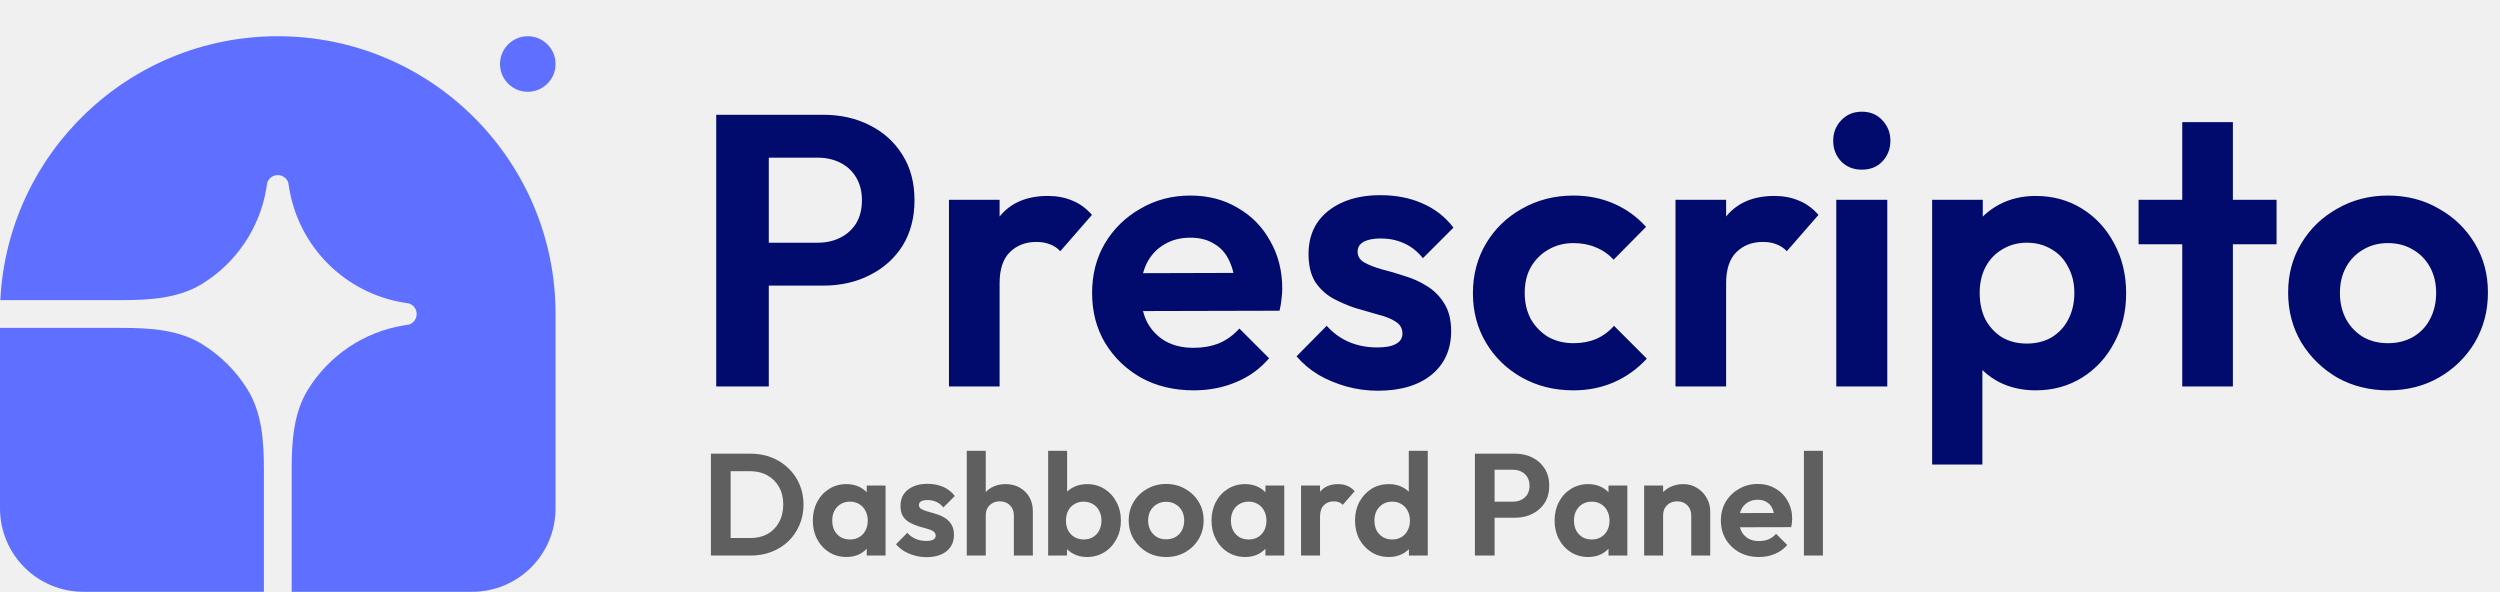
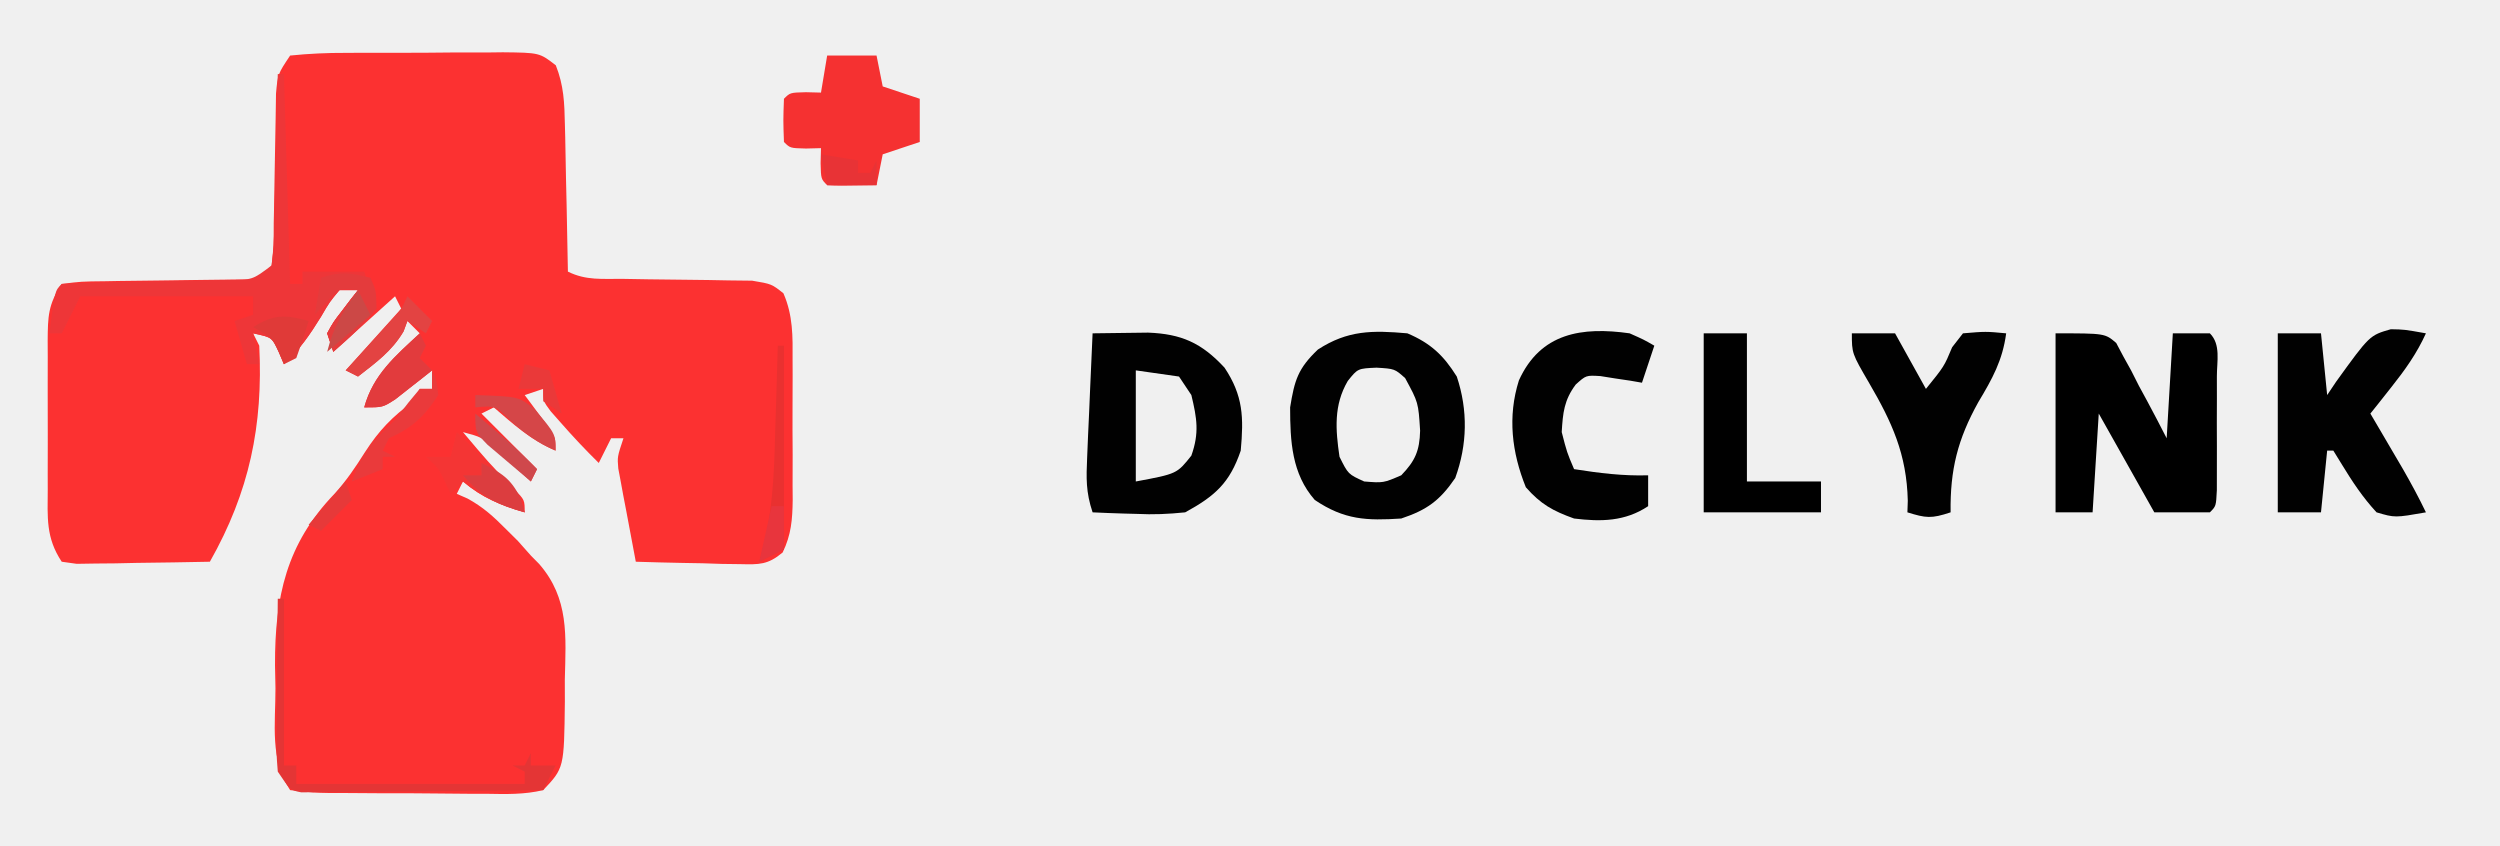
- <svg xmlns="http://www.w3.org/2000/svg" width="207" height="49" viewBox="0 0 207 49" fill="none">
-   <path d="M23 3C35.703 3 46 13.297 46 26V42.1C46 43.93 45.273 45.685 43.979 46.979C42.685 48.273 40.93 49 39.1 49H24.15V38.91C24.15 36.608 24.29 34.222 25.497 32.263C26.362 30.859 27.518 29.657 28.888 28.738C30.258 27.82 31.81 27.208 33.437 26.942L33.878 26.87C34.059 26.808 34.217 26.691 34.328 26.535C34.44 26.379 34.5 26.192 34.5 26C34.5 25.808 34.44 25.621 34.328 25.465C34.217 25.309 34.059 25.192 33.878 25.129L33.437 25.058C31.059 24.67 28.863 23.544 27.159 21.84C25.456 20.137 24.33 17.941 23.942 15.563L23.87 15.122C23.808 14.941 23.691 14.783 23.535 14.671C23.379 14.56 23.192 14.5 23 14.5C22.808 14.5 22.621 14.56 22.465 14.671C22.309 14.783 22.191 14.941 22.129 15.122L22.058 15.563C21.792 17.19 21.18 18.741 20.261 20.111C19.343 21.481 18.141 22.638 16.737 23.502C14.777 24.71 12.392 24.85 10.09 24.85H0.027C0.629 12.682 10.683 3 23 3Z" fill="#5F6FFF" />
-   <path d="M0 27.15H10.09C12.392 27.15 14.777 27.29 16.737 28.498C18.269 29.442 19.558 30.731 20.502 32.263C21.71 34.222 21.85 36.608 21.85 38.91V49H6.9C5.07 49 3.315 48.273 2.021 46.979C0.727 45.685 0 43.93 0 42.1L0 27.15ZM46 5.3C46 5.91 45.758 6.495 45.326 6.926C44.895 7.358 44.31 7.6 43.7 7.6C43.09 7.6 42.505 7.358 42.074 6.926C41.642 6.495 41.4 5.91 41.4 5.3C41.4 4.69 41.642 4.105 42.074 3.674C42.505 3.242 43.09 3 43.7 3C44.31 3 44.895 3.242 45.326 3.674C45.758 4.105 46 4.69 46 5.3Z" fill="#5F6FFF" />
-   <path d="M62.504 23.648V20.096H67.72C68.403 20.096 69.021 19.957 69.576 19.68C70.131 19.403 70.568 19.008 70.888 18.496C71.208 17.963 71.368 17.323 71.368 16.576C71.368 15.851 71.208 15.221 70.888 14.688C70.568 14.155 70.131 13.749 69.576 13.472C69.021 13.195 68.403 13.056 67.72 13.056H62.504V9.504H68.168C69.597 9.504 70.877 9.792 72.008 10.368C73.16 10.944 74.067 11.765 74.728 12.832C75.389 13.877 75.72 15.125 75.72 16.576C75.72 18.027 75.389 19.285 74.728 20.352C74.067 21.397 73.16 22.208 72.008 22.784C70.877 23.36 69.597 23.648 68.168 23.648H62.504ZM59.304 32V9.504H63.656V32H59.304ZM78.575 32V16.544H82.767V32H78.575ZM82.767 23.456L81.135 22.368C81.327 20.469 81.881 18.976 82.799 17.888C83.716 16.779 85.039 16.224 86.767 16.224C87.513 16.224 88.185 16.352 88.783 16.608C89.38 16.843 89.924 17.237 90.415 17.792L87.791 20.8C87.556 20.544 87.268 20.352 86.927 20.224C86.607 20.096 86.233 20.032 85.807 20.032C84.911 20.032 84.175 20.32 83.599 20.896C83.044 21.451 82.767 22.304 82.767 23.456ZM98.842 32.32C97.22 32.32 95.78 31.979 94.522 31.296C93.263 30.592 92.26 29.632 91.514 28.416C90.788 27.2 90.426 25.813 90.426 24.256C90.426 22.72 90.778 21.355 91.482 20.16C92.207 18.944 93.188 17.984 94.426 17.28C95.663 16.555 97.039 16.192 98.554 16.192C100.047 16.192 101.359 16.533 102.49 17.216C103.642 17.877 104.538 18.795 105.178 19.968C105.839 21.12 106.17 22.432 106.17 23.904C106.17 24.181 106.148 24.469 106.106 24.768C106.084 25.045 106.031 25.365 105.946 25.728L92.954 25.76V22.624L103.994 22.592L102.298 23.904C102.255 22.987 102.084 22.219 101.786 21.6C101.508 20.981 101.092 20.512 100.538 20.192C100.004 19.851 99.343 19.68 98.554 19.68C97.722 19.68 96.996 19.872 96.378 20.256C95.759 20.619 95.279 21.141 94.938 21.824C94.618 22.485 94.458 23.275 94.458 24.192C94.458 25.131 94.628 25.952 94.97 26.656C95.332 27.339 95.844 27.872 96.506 28.256C97.167 28.619 97.935 28.8 98.81 28.8C99.599 28.8 100.314 28.672 100.954 28.416C101.594 28.139 102.148 27.733 102.618 27.2L105.082 29.664C104.335 30.539 103.418 31.2 102.33 31.648C101.263 32.096 100.1 32.32 98.842 32.32ZM114.074 32.352C113.2 32.352 112.336 32.235 111.482 32C110.65 31.765 109.882 31.445 109.178 31.04C108.474 30.613 107.866 30.101 107.354 29.504L109.85 26.976C110.384 27.573 111.002 28.021 111.706 28.32C112.41 28.619 113.189 28.768 114.042 28.768C114.725 28.768 115.237 28.672 115.578 28.48C115.941 28.288 116.122 28 116.122 27.616C116.122 27.189 115.93 26.859 115.546 26.624C115.184 26.389 114.704 26.197 114.106 26.048C113.509 25.877 112.88 25.696 112.218 25.504C111.578 25.291 110.96 25.024 110.362 24.704C109.765 24.363 109.274 23.904 108.89 23.328C108.528 22.731 108.346 21.963 108.346 21.024C108.346 20.043 108.581 19.189 109.05 18.464C109.541 17.739 110.234 17.173 111.13 16.768C112.026 16.363 113.082 16.16 114.298 16.16C115.578 16.16 116.73 16.384 117.754 16.832C118.8 17.28 119.664 17.952 120.346 18.848L117.818 21.376C117.349 20.8 116.816 20.384 116.218 20.128C115.642 19.872 115.013 19.744 114.33 19.744C113.712 19.744 113.232 19.84 112.89 20.032C112.57 20.224 112.41 20.491 112.41 20.832C112.41 21.216 112.592 21.515 112.954 21.728C113.338 21.941 113.829 22.133 114.426 22.304C115.024 22.453 115.642 22.635 116.282 22.848C116.944 23.04 117.562 23.317 118.138 23.68C118.736 24.043 119.216 24.523 119.578 25.12C119.962 25.717 120.154 26.485 120.154 27.424C120.154 28.939 119.61 30.144 118.522 31.04C117.434 31.915 115.952 32.352 114.074 32.352ZM130.277 32.32C128.698 32.32 127.28 31.968 126.021 31.264C124.762 30.56 123.77 29.6 123.045 28.384C122.32 27.168 121.957 25.803 121.957 24.288C121.957 22.752 122.32 21.376 123.045 20.16C123.77 18.944 124.762 17.984 126.021 17.28C127.301 16.555 128.72 16.192 130.277 16.192C131.493 16.192 132.613 16.416 133.637 16.864C134.661 17.312 135.546 17.952 136.293 18.784L133.605 21.504C133.2 21.056 132.709 20.715 132.133 20.48C131.578 20.245 130.96 20.128 130.277 20.128C129.509 20.128 128.816 20.309 128.197 20.672C127.6 21.013 127.12 21.493 126.757 22.112C126.416 22.709 126.245 23.424 126.245 24.256C126.245 25.067 126.416 25.792 126.757 26.432C127.12 27.051 127.6 27.541 128.197 27.904C128.816 28.245 129.509 28.416 130.277 28.416C130.981 28.416 131.61 28.299 132.165 28.064C132.741 27.808 133.232 27.445 133.637 26.976L136.357 29.696C135.568 30.549 134.661 31.2 133.637 31.648C132.613 32.096 131.493 32.32 130.277 32.32ZM138.731 32V16.544H142.923V32H138.731ZM142.923 23.456L141.291 22.368C141.483 20.469 142.038 18.976 142.955 17.888C143.872 16.779 145.195 16.224 146.923 16.224C147.67 16.224 148.342 16.352 148.939 16.608C149.536 16.843 150.08 17.237 150.571 17.792L147.947 20.8C147.712 20.544 147.424 20.352 147.083 20.224C146.763 20.096 146.39 20.032 145.963 20.032C145.067 20.032 144.331 20.32 143.755 20.896C143.2 21.451 142.923 22.304 142.923 23.456ZM152.044 32V16.544H156.268V32H152.044ZM154.156 14.048C153.473 14.048 152.908 13.824 152.46 13.376C152.012 12.907 151.788 12.331 151.788 11.648C151.788 10.987 152.012 10.421 152.46 9.952C152.908 9.483 153.473 9.248 154.156 9.248C154.86 9.248 155.425 9.483 155.852 9.952C156.3 10.421 156.524 10.987 156.524 11.648C156.524 12.331 156.3 12.907 155.852 13.376C155.425 13.824 154.86 14.048 154.156 14.048ZM168.557 32.32C167.448 32.32 166.445 32.096 165.549 31.648C164.653 31.179 163.938 30.549 163.405 29.76C162.872 28.971 162.584 28.064 162.541 27.04V21.568C162.584 20.544 162.872 19.637 163.405 18.848C163.96 18.037 164.674 17.397 165.549 16.928C166.445 16.459 167.448 16.224 168.557 16.224C169.986 16.224 171.266 16.576 172.397 17.28C173.528 17.984 174.413 18.944 175.053 20.16C175.714 21.376 176.045 22.752 176.045 24.288C176.045 25.803 175.714 27.168 175.053 28.384C174.413 29.6 173.528 30.56 172.397 31.264C171.266 31.968 169.986 32.32 168.557 32.32ZM167.821 28.448C168.589 28.448 169.272 28.277 169.869 27.936C170.466 27.573 170.925 27.083 171.245 26.464C171.586 25.824 171.757 25.088 171.757 24.256C171.757 23.445 171.586 22.731 171.245 22.112C170.925 21.472 170.466 20.981 169.869 20.64C169.272 20.277 168.589 20.096 167.821 20.096C167.074 20.096 166.402 20.277 165.805 20.64C165.208 20.981 164.738 21.472 164.397 22.112C164.077 22.731 163.917 23.445 163.917 24.256C163.917 25.088 164.077 25.824 164.397 26.464C164.738 27.083 165.197 27.573 165.773 27.936C166.37 28.277 167.053 28.448 167.821 28.448ZM159.981 38.464V16.544H164.173V20.608L163.469 24.352L164.141 28.096V38.464H159.981ZM180.691 32V10.112H184.883V32H180.691ZM177.075 20.224V16.544H188.499V20.224H177.075ZM197.745 32.32C196.188 32.32 194.78 31.968 193.521 31.264C192.284 30.539 191.292 29.568 190.545 28.352C189.82 27.115 189.457 25.739 189.457 24.224C189.457 22.709 189.82 21.355 190.545 20.16C191.27 18.944 192.262 17.984 193.521 17.28C194.78 16.555 196.177 16.192 197.713 16.192C199.292 16.192 200.7 16.555 201.937 17.28C203.196 17.984 204.188 18.944 204.913 20.16C205.638 21.355 206.001 22.709 206.001 24.224C206.001 25.739 205.638 27.115 204.913 28.352C204.188 29.568 203.196 30.539 201.937 31.264C200.7 31.968 199.302 32.32 197.745 32.32ZM197.713 28.416C198.502 28.416 199.196 28.245 199.793 27.904C200.412 27.541 200.881 27.051 201.201 26.432C201.542 25.792 201.713 25.067 201.713 24.256C201.713 23.445 201.542 22.731 201.201 22.112C200.86 21.493 200.39 21.013 199.793 20.672C199.196 20.309 198.502 20.128 197.713 20.128C196.945 20.128 196.262 20.309 195.665 20.672C195.068 21.013 194.598 21.493 194.257 22.112C193.916 22.731 193.745 23.445 193.745 24.256C193.745 25.067 193.916 25.792 194.257 26.432C194.598 27.051 195.068 27.541 195.665 27.904C196.262 28.245 196.945 28.416 197.713 28.416Z" fill="#000B6D" />
-   <path d="M59.98 46V44.548H62.128C62.672 44.548 63.148 44.436 63.556 44.212C63.964 43.98 64.28 43.656 64.504 43.24C64.736 42.824 64.852 42.332 64.852 41.764C64.852 41.212 64.736 40.732 64.504 40.324C64.272 39.908 63.952 39.588 63.544 39.364C63.136 39.132 62.664 39.016 62.128 39.016H59.944V37.564H62.152C62.776 37.564 63.352 37.668 63.88 37.876C64.416 38.084 64.88 38.38 65.272 38.764C65.672 39.14 65.98 39.584 66.196 40.096C66.42 40.608 66.532 41.168 66.532 41.776C66.532 42.384 66.42 42.948 66.196 43.468C65.98 43.98 65.676 44.428 65.284 44.812C64.892 45.188 64.428 45.48 63.892 45.688C63.364 45.896 62.792 46 62.176 46H59.98ZM58.864 46V37.564H60.496V46H58.864ZM70.085 46.12C69.557 46.12 69.081 45.988 68.657 45.724C68.233 45.46 67.901 45.1 67.661 44.644C67.421 44.188 67.301 43.676 67.301 43.108C67.301 42.532 67.421 42.016 67.661 41.56C67.901 41.104 68.233 40.744 68.657 40.48C69.081 40.216 69.557 40.084 70.085 40.084C70.501 40.084 70.873 40.168 71.201 40.336C71.529 40.504 71.789 40.74 71.981 41.044C72.181 41.34 72.289 41.676 72.305 42.052V44.14C72.289 44.524 72.181 44.864 71.981 45.16C71.789 45.456 71.529 45.692 71.201 45.868C70.873 46.036 70.501 46.12 70.085 46.12ZM70.373 44.668C70.813 44.668 71.169 44.524 71.441 44.236C71.713 43.94 71.849 43.56 71.849 43.096C71.849 42.792 71.785 42.524 71.657 42.292C71.537 42.052 71.365 41.868 71.141 41.74C70.925 41.604 70.669 41.536 70.373 41.536C70.085 41.536 69.829 41.604 69.605 41.74C69.389 41.868 69.217 42.052 69.089 42.292C68.969 42.524 68.909 42.792 68.909 43.096C68.909 43.408 68.969 43.684 69.089 43.924C69.217 44.156 69.389 44.34 69.605 44.476C69.829 44.604 70.085 44.668 70.373 44.668ZM71.765 46V44.44L72.017 43.024L71.765 41.632V40.204H73.325V46H71.765ZM76.707 46.132C76.379 46.132 76.055 46.088 75.736 46C75.424 45.912 75.135 45.792 74.871 45.64C74.608 45.48 74.379 45.288 74.188 45.064L75.124 44.116C75.323 44.34 75.555 44.508 75.82 44.62C76.084 44.732 76.376 44.788 76.695 44.788C76.951 44.788 77.144 44.752 77.272 44.68C77.407 44.608 77.475 44.5 77.475 44.356C77.475 44.196 77.403 44.072 77.26 43.984C77.124 43.896 76.944 43.824 76.719 43.768C76.496 43.704 76.26 43.636 76.011 43.564C75.772 43.484 75.54 43.384 75.316 43.264C75.091 43.136 74.907 42.964 74.763 42.748C74.627 42.524 74.559 42.236 74.559 41.884C74.559 41.516 74.647 41.196 74.823 40.924C75.007 40.652 75.267 40.44 75.603 40.288C75.939 40.136 76.335 40.06 76.791 40.06C77.272 40.06 77.704 40.144 78.088 40.312C78.48 40.48 78.803 40.732 79.059 41.068L78.112 42.016C77.936 41.8 77.736 41.644 77.511 41.548C77.296 41.452 77.059 41.404 76.803 41.404C76.572 41.404 76.391 41.44 76.263 41.512C76.144 41.584 76.084 41.684 76.084 41.812C76.084 41.956 76.151 42.068 76.287 42.148C76.431 42.228 76.615 42.3 76.84 42.364C77.064 42.42 77.296 42.488 77.535 42.568C77.784 42.64 78.016 42.744 78.231 42.88C78.456 43.016 78.635 43.196 78.772 43.42C78.915 43.644 78.987 43.932 78.987 44.284C78.987 44.852 78.784 45.304 78.376 45.64C77.968 45.968 77.412 46.132 76.707 46.132ZM83.948 46V42.676C83.948 42.332 83.84 42.052 83.624 41.836C83.408 41.62 83.128 41.512 82.784 41.512C82.56 41.512 82.36 41.56 82.184 41.656C82.008 41.752 81.868 41.888 81.764 42.064C81.668 42.24 81.62 42.444 81.62 42.676L81.008 42.364C81.008 41.908 81.104 41.512 81.296 41.176C81.488 40.832 81.752 40.564 82.088 40.372C82.432 40.18 82.824 40.084 83.264 40.084C83.704 40.084 84.092 40.18 84.428 40.372C84.772 40.564 85.04 40.828 85.232 41.164C85.424 41.5 85.52 41.888 85.52 42.328V46H83.948ZM80.048 46V37.324H81.62V46H80.048ZM90.002 46.12C89.586 46.12 89.21 46.032 88.874 45.856C88.538 45.68 88.27 45.44 88.07 45.136C87.87 44.832 87.762 44.492 87.746 44.116V42.052C87.762 41.676 87.87 41.34 88.07 41.044C88.278 40.74 88.55 40.504 88.886 40.336C89.222 40.168 89.594 40.084 90.002 40.084C90.538 40.084 91.018 40.216 91.442 40.48C91.866 40.744 92.198 41.104 92.438 41.56C92.686 42.016 92.81 42.532 92.81 43.108C92.81 43.676 92.686 44.188 92.438 44.644C92.198 45.1 91.866 45.46 91.442 45.724C91.018 45.988 90.538 46.12 90.002 46.12ZM89.738 44.668C90.026 44.668 90.278 44.604 90.494 44.476C90.718 44.34 90.89 44.156 91.01 43.924C91.138 43.684 91.202 43.408 91.202 43.096C91.202 42.792 91.138 42.524 91.01 42.292C90.89 42.052 90.718 41.868 90.494 41.74C90.27 41.604 90.014 41.536 89.726 41.536C89.438 41.536 89.182 41.604 88.958 41.74C88.742 41.868 88.57 42.052 88.442 42.292C88.322 42.524 88.262 42.792 88.262 43.096C88.262 43.408 88.322 43.684 88.442 43.924C88.57 44.156 88.746 44.34 88.97 44.476C89.194 44.604 89.45 44.668 89.738 44.668ZM86.786 46V37.324H88.358V41.632L88.094 43.024L88.346 44.44V46H86.786ZM96.564 46.12C95.981 46.12 95.453 45.988 94.981 45.724C94.516 45.452 94.144 45.088 93.865 44.632C93.593 44.168 93.457 43.652 93.457 43.084C93.457 42.516 93.593 42.008 93.865 41.56C94.136 41.104 94.508 40.744 94.981 40.48C95.453 40.208 95.977 40.072 96.552 40.072C97.144 40.072 97.672 40.208 98.136 40.48C98.609 40.744 98.981 41.104 99.252 41.56C99.525 42.008 99.66 42.516 99.66 43.084C99.66 43.652 99.525 44.168 99.252 44.632C98.981 45.088 98.609 45.452 98.136 45.724C97.672 45.988 97.148 46.12 96.564 46.12ZM96.552 44.656C96.849 44.656 97.109 44.592 97.332 44.464C97.564 44.328 97.74 44.144 97.861 43.912C97.989 43.672 98.052 43.4 98.052 43.096C98.052 42.792 97.989 42.524 97.861 42.292C97.733 42.06 97.556 41.88 97.332 41.752C97.109 41.616 96.849 41.548 96.552 41.548C96.264 41.548 96.008 41.616 95.784 41.752C95.561 41.88 95.385 42.06 95.257 42.292C95.129 42.524 95.064 42.792 95.064 43.096C95.064 43.4 95.129 43.672 95.257 43.912C95.385 44.144 95.561 44.328 95.784 44.464C96.008 44.592 96.264 44.656 96.552 44.656ZM103.097 46.12C102.569 46.12 102.093 45.988 101.669 45.724C101.245 45.46 100.913 45.1 100.673 44.644C100.433 44.188 100.313 43.676 100.313 43.108C100.313 42.532 100.433 42.016 100.673 41.56C100.913 41.104 101.245 40.744 101.669 40.48C102.093 40.216 102.569 40.084 103.097 40.084C103.513 40.084 103.885 40.168 104.213 40.336C104.541 40.504 104.801 40.74 104.993 41.044C105.193 41.34 105.301 41.676 105.317 42.052V44.14C105.301 44.524 105.193 44.864 104.993 45.16C104.801 45.456 104.541 45.692 104.213 45.868C103.885 46.036 103.513 46.12 103.097 46.12ZM103.385 44.668C103.825 44.668 104.181 44.524 104.453 44.236C104.725 43.94 104.861 43.56 104.861 43.096C104.861 42.792 104.797 42.524 104.669 42.292C104.549 42.052 104.377 41.868 104.153 41.74C103.937 41.604 103.681 41.536 103.385 41.536C103.097 41.536 102.841 41.604 102.617 41.74C102.401 41.868 102.229 42.052 102.101 42.292C101.981 42.524 101.921 42.792 101.921 43.096C101.921 43.408 101.981 43.684 102.101 43.924C102.229 44.156 102.401 44.34 102.617 44.476C102.841 44.604 103.097 44.668 103.385 44.668ZM104.777 46V44.44L105.029 43.024L104.777 41.632V40.204H106.337V46H104.777ZM107.727 46V40.204H109.299V46H107.727ZM109.299 42.796L108.687 42.388C108.759 41.676 108.967 41.116 109.311 40.708C109.655 40.292 110.151 40.084 110.799 40.084C111.079 40.084 111.331 40.132 111.555 40.228C111.779 40.316 111.983 40.464 112.167 40.672L111.183 41.8C111.095 41.704 110.987 41.632 110.859 41.584C110.739 41.536 110.599 41.512 110.439 41.512C110.103 41.512 109.827 41.62 109.611 41.836C109.403 42.044 109.299 42.364 109.299 42.796ZM115.003 46.12C114.467 46.12 113.987 45.988 113.563 45.724C113.139 45.46 112.803 45.1 112.555 44.644C112.315 44.188 112.195 43.676 112.195 43.108C112.195 42.532 112.315 42.016 112.555 41.56C112.803 41.104 113.135 40.744 113.551 40.48C113.975 40.216 114.459 40.084 115.003 40.084C115.419 40.084 115.791 40.168 116.119 40.336C116.455 40.504 116.723 40.74 116.923 41.044C117.131 41.34 117.243 41.676 117.259 42.052V44.116C117.243 44.492 117.135 44.832 116.935 45.136C116.735 45.44 116.467 45.68 116.131 45.856C115.795 46.032 115.419 46.12 115.003 46.12ZM115.267 44.668C115.563 44.668 115.819 44.604 116.035 44.476C116.259 44.34 116.431 44.156 116.551 43.924C116.679 43.684 116.743 43.408 116.743 43.096C116.743 42.792 116.679 42.524 116.551 42.292C116.431 42.052 116.259 41.868 116.035 41.74C115.819 41.604 115.567 41.536 115.279 41.536C114.983 41.536 114.723 41.604 114.499 41.74C114.283 41.876 114.111 42.06 113.983 42.292C113.863 42.524 113.803 42.792 113.803 43.096C113.803 43.408 113.863 43.684 113.983 43.924C114.111 44.156 114.287 44.34 114.511 44.476C114.735 44.604 114.987 44.668 115.267 44.668ZM118.219 46H116.659V44.44L116.911 43.024L116.647 41.632V37.324H118.219V46ZM123.322 42.868V41.536H125.278C125.534 41.536 125.766 41.484 125.974 41.38C126.182 41.276 126.346 41.128 126.466 40.936C126.586 40.736 126.646 40.496 126.646 40.216C126.646 39.944 126.586 39.708 126.466 39.508C126.346 39.308 126.182 39.156 125.974 39.052C125.766 38.948 125.534 38.896 125.278 38.896H123.322V37.564H125.446C125.982 37.564 126.462 37.672 126.886 37.888C127.318 38.104 127.658 38.412 127.906 38.812C128.154 39.204 128.278 39.672 128.278 40.216C128.278 40.76 128.154 41.232 127.906 41.632C127.658 42.024 127.318 42.328 126.886 42.544C126.462 42.76 125.982 42.868 125.446 42.868H123.322ZM122.122 46V37.564H123.754V46H122.122ZM131.503 46.12C130.975 46.12 130.499 45.988 130.075 45.724C129.651 45.46 129.319 45.1 129.079 44.644C128.839 44.188 128.719 43.676 128.719 43.108C128.719 42.532 128.839 42.016 129.079 41.56C129.319 41.104 129.651 40.744 130.075 40.48C130.499 40.216 130.975 40.084 131.503 40.084C131.919 40.084 132.291 40.168 132.619 40.336C132.947 40.504 133.207 40.74 133.399 41.044C133.599 41.34 133.707 41.676 133.723 42.052V44.14C133.707 44.524 133.599 44.864 133.399 45.16C133.207 45.456 132.947 45.692 132.619 45.868C132.291 46.036 131.919 46.12 131.503 46.12ZM131.791 44.668C132.231 44.668 132.587 44.524 132.859 44.236C133.131 43.94 133.267 43.56 133.267 43.096C133.267 42.792 133.203 42.524 133.075 42.292C132.955 42.052 132.783 41.868 132.559 41.74C132.343 41.604 132.087 41.536 131.791 41.536C131.503 41.536 131.247 41.604 131.023 41.74C130.807 41.868 130.635 42.052 130.507 42.292C130.387 42.524 130.327 42.792 130.327 43.096C130.327 43.408 130.387 43.684 130.507 43.924C130.635 44.156 130.807 44.34 131.023 44.476C131.247 44.604 131.503 44.668 131.791 44.668ZM133.183 46V44.44L133.435 43.024L133.183 41.632V40.204H134.743V46H133.183ZM140.034 46V42.676C140.034 42.332 139.926 42.052 139.71 41.836C139.494 41.62 139.214 41.512 138.87 41.512C138.646 41.512 138.446 41.56 138.27 41.656C138.094 41.752 137.954 41.888 137.85 42.064C137.754 42.24 137.706 42.444 137.706 42.676L137.094 42.364C137.094 41.908 137.19 41.512 137.382 41.176C137.582 40.832 137.854 40.564 138.198 40.372C138.55 40.18 138.946 40.084 139.386 40.084C139.81 40.084 140.19 40.192 140.526 40.408C140.862 40.616 141.126 40.892 141.318 41.236C141.51 41.572 141.605 41.936 141.605 42.328V46H140.034ZM136.134 46V40.204H137.706V46H136.134ZM145.644 46.12C145.036 46.12 144.496 45.992 144.024 45.736C143.552 45.472 143.176 45.112 142.896 44.656C142.624 44.2 142.488 43.68 142.488 43.096C142.488 42.52 142.62 42.008 142.884 41.56C143.156 41.104 143.524 40.744 143.988 40.48C144.452 40.208 144.968 40.072 145.536 40.072C146.096 40.072 146.588 40.2 147.012 40.456C147.444 40.704 147.78 41.048 148.02 41.488C148.268 41.92 148.392 42.412 148.392 42.964C148.392 43.068 148.384 43.176 148.368 43.288C148.36 43.392 148.34 43.512 148.308 43.648L143.436 43.66V42.484L147.576 42.472L146.94 42.964C146.924 42.62 146.86 42.332 146.748 42.1C146.644 41.868 146.488 41.692 146.28 41.572C146.08 41.444 145.832 41.38 145.536 41.38C145.224 41.38 144.952 41.452 144.72 41.596C144.488 41.732 144.308 41.928 144.18 42.184C144.06 42.432 144 42.728 144 43.072C144 43.424 144.064 43.732 144.192 43.996C144.328 44.252 144.52 44.452 144.768 44.596C145.016 44.732 145.304 44.8 145.632 44.8C145.928 44.8 146.196 44.752 146.436 44.656C146.676 44.552 146.884 44.4 147.06 44.2L147.984 45.124C147.704 45.452 147.36 45.7 146.952 45.868C146.552 46.036 146.116 46.12 145.644 46.12ZM149.364 46V37.324H150.936V46H149.364Z" fill="#5F5F5F" />
+ <svg xmlns="http://www.w3.org/2000/svg" version="1.1" width="405" height="137">
+   <path d="M0 0 C3.087 -0.316 5.969 -0.444 9.059 -0.434 C10.409 -0.441 10.409 -0.441 11.786 -0.449 C13.692 -0.456 15.598 -0.455 17.503 -0.446 C20.423 -0.438 23.34 -0.466 26.26 -0.498 C28.109 -0.5 29.959 -0.499 31.809 -0.496 C33.121 -0.513 33.121 -0.513 34.46 -0.53 C40.404 -0.462 40.404 -0.462 43.042 1.583 C44.34 4.857 44.44 7.65 44.512 11.172 C44.53 11.854 44.548 12.537 44.566 13.24 C44.62 15.41 44.654 17.58 44.688 19.75 C44.721 21.225 44.755 22.701 44.791 24.176 C44.876 27.784 44.943 31.392 45 35 C47.939 36.469 50.594 36.147 53.871 36.176 C55.264 36.199 56.656 36.223 58.049 36.248 C60.246 36.283 62.442 36.313 64.639 36.326 C66.759 36.341 68.877 36.382 70.996 36.426 C72.902 36.448 72.902 36.448 74.845 36.47 C78 37 78 37 79.913 38.514 C81.476 42.088 81.428 45.513 81.398 49.344 C81.401 50.15 81.404 50.956 81.407 51.786 C81.409 53.488 81.404 55.189 81.391 56.89 C81.375 59.491 81.391 62.09 81.41 64.691 C81.408 66.346 81.404 68.001 81.398 69.656 C81.405 70.432 81.411 71.209 81.417 72.008 C81.376 75.173 81.18 77.627 79.794 80.497 C77.392 82.509 76.004 82.463 72.895 82.391 C71.42 82.371 71.42 82.371 69.916 82.352 C68.892 82.318 67.868 82.285 66.812 82.25 C65.777 82.232 64.741 82.214 63.674 82.195 C61.115 82.148 58.558 82.082 56 82 C55.47 79.231 54.951 76.46 54.438 73.688 C54.286 72.902 54.135 72.116 53.979 71.307 C53.84 70.549 53.701 69.792 53.559 69.012 C53.428 68.315 53.297 67.619 53.162 66.901 C53 65 53 65 54 62 C53.34 62 52.68 62 52 62 C51.34 63.32 50.68 64.64 50 66 C47.846 63.885 45.8 61.709 43.812 59.438 C43.283 58.838 42.753 58.239 42.207 57.621 C41 56 41 56 41 54 C39.515 54.495 39.515 54.495 38 55 C38.361 55.482 38.722 55.964 39.094 56.461 C39.558 57.093 40.022 57.724 40.5 58.375 C41.196 59.315 41.196 59.315 41.906 60.273 C43 62 43 62 43 64 C39.059 62.332 36.211 59.773 33 57 C32.01 57.495 32.01 57.495 31 58 C33.97 60.97 36.94 63.94 40 67 C39.67 67.66 39.34 68.32 39 69 C38.457 68.506 37.915 68.013 37.355 67.504 C36.64 66.863 35.925 66.223 35.188 65.562 C34.48 64.924 33.772 64.286 33.043 63.629 C31.001 61.809 31.001 61.809 28 61 C32.035 65.796 32.035 65.796 36.375 70.312 C38 72 38 72 38 74 C34.088 72.844 31.125 71.645 28 69 C27.67 69.66 27.34 70.32 27 71 C27.579 71.254 28.158 71.508 28.754 71.77 C31.251 73.137 32.934 74.668 34.938 76.688 C35.586 77.331 36.234 77.974 36.902 78.637 C37.595 79.417 38.287 80.196 39 81 C39.446 81.452 39.891 81.904 40.35 82.369 C45.22 87.975 44.674 94.013 44.5 101.125 C44.504 102.875 44.504 102.875 44.508 104.66 C44.385 115.415 44.385 115.415 41 119 C37.94 119.737 34.942 119.652 31.809 119.594 C30.908 119.594 30.006 119.594 29.078 119.594 C27.174 119.589 25.27 119.571 23.366 119.542 C20.445 119.5 17.525 119.501 14.604 119.508 C12.755 119.497 10.907 119.484 9.059 119.469 C8.182 119.469 7.304 119.468 6.401 119.468 C3.943 119.42 3.943 119.42 0 119 C-3.317 114.025 -2.369 108.346 -2.375 102.5 C-2.399 101.27 -2.424 100.04 -2.449 98.773 C-2.485 87.674 -0.607 79.087 7.203 70.977 C9.128 68.859 10.598 66.667 12.125 64.25 C14.361 60.768 16.602 58.427 20 56 C20.495 55.01 20.495 55.01 21 54 C21.66 54 22.32 54 23 54 C23 53.01 23 52.02 23 51 C22.457 51.433 21.915 51.866 21.355 52.312 C20.64 52.869 19.925 53.426 19.188 54 C18.48 54.557 17.772 55.114 17.043 55.688 C15 57 15 57 12 57 C13.453 51.673 17.081 48.636 21 45 C20.34 44.34 19.68 43.68 19 43 C18.794 43.557 18.587 44.114 18.375 44.688 C16.45 47.925 13.961 49.682 11 52 C10.01 51.505 10.01 51.505 9 51 C13.455 46.05 13.455 46.05 18 41 C17.67 40.34 17.34 39.68 17 39 C13.7 41.97 10.4 44.94 7 48 C6.67 47.01 6.34 46.02 6 45 C6.996 43.176 6.996 43.176 8.438 41.312 C8.911 40.69 9.384 40.067 9.871 39.426 C10.244 38.955 10.616 38.485 11 38 C10.01 38 9.02 38 8 38 C6.408 39.896 6.408 39.896 5 42.312 C3.206 45.214 1.517 47.685 -1 50 C-1.268 49.361 -1.536 48.721 -1.812 48.062 C-2.887 45.669 -2.887 45.669 -6 45 C-5.67 45.66 -5.34 46.32 -5 47 C-4.353 59.948 -6.609 70.715 -13 82 C-16.958 82.087 -20.916 82.14 -24.875 82.188 C-26.003 82.213 -27.131 82.238 -28.293 82.264 C-29.369 82.273 -30.446 82.283 -31.555 82.293 C-32.55 82.309 -33.545 82.324 -34.57 82.341 C-35.372 82.228 -36.174 82.116 -37 82 C-39.601 78.099 -39.288 74.805 -39.266 70.281 C-39.268 69.427 -39.269 68.573 -39.271 67.693 C-39.273 65.887 -39.269 64.081 -39.261 62.276 C-39.25 59.511 -39.261 56.746 -39.273 53.98 C-39.272 52.227 -39.27 50.473 -39.266 48.719 C-39.27 47.891 -39.274 47.062 -39.278 46.209 C-39.246 42.296 -39.219 40.329 -37 37 C-33.867 36.599 -33.867 36.599 -29.875 36.559 C-29.172 36.545 -28.47 36.532 -27.746 36.519 C-25.497 36.478 -23.249 36.456 -21 36.438 C-18.751 36.414 -16.503 36.386 -14.254 36.346 C-12.214 36.31 -10.173 36.29 -8.133 36.271 C-4.901 36.33 -4.901 36.33 -3 34 C-2.66 30.843 -2.66 30.843 -2.656 27.129 C-2.642 26.451 -2.627 25.773 -2.612 25.074 C-2.565 22.904 -2.531 20.733 -2.5 18.562 C-2.459 15.709 -2.405 12.857 -2.344 10.004 C-2.325 8.734 -2.306 7.463 -2.287 6.155 C-2 3 -2 3 0 0 Z " fill="#FC3131" transform="translate(47,9)" />
+   <path d="M0 0 C8 0 8 0 9.826 1.561 C10.203 2.273 10.58 2.985 10.969 3.719 C11.394 4.486 11.82 5.253 12.258 6.043 C12.668 6.854 13.078 7.665 13.5 8.5 C13.941 9.311 14.382 10.122 14.836 10.957 C15.918 12.957 16.963 14.977 18 17 C18.33 11.39 18.66 5.78 19 0 C20.98 0 22.96 0 25 0 C26.803 1.803 26.13 4.54 26.133 6.969 C26.135 8.784 26.135 8.784 26.137 10.637 C26.133 11.912 26.129 13.186 26.125 14.5 C26.131 16.412 26.131 16.412 26.137 18.363 C26.135 19.574 26.134 20.784 26.133 22.031 C26.132 23.151 26.131 24.27 26.129 25.424 C26 28 26 28 25 29 C22.03 29 19.06 29 16 29 C13.03 23.72 10.06 18.44 7 13 C6.67 18.28 6.34 23.56 6 29 C4.02 29 2.04 29 0 29 C0 19.43 0 9.86 0 0 Z " fill="#000000" transform="translate(333,54)" />
+   <path d="M0 0 C3.763 1.601 5.841 3.546 8 7 C9.825 12.475 9.717 18.028 7.75 23.438 C5.257 27.087 3.17 28.61 -1 30 C-6.586 30.366 -10.207 30.232 -15 27 C-18.747 22.736 -18.991 17.477 -19 12 C-18.291 7.605 -17.732 5.695 -14.5 2.625 C-9.673 -0.512 -5.679 -0.502 0 0 Z M-9.66 7.715 C-11.956 11.63 -11.649 15.601 -11 20 C-9.599 22.821 -9.599 22.821 -7 24 C-3.897 24.247 -3.897 24.247 -1 23 C1.262 20.665 1.973 19.028 2.059 15.773 C1.772 11.193 1.772 11.193 -0.367 7.254 C-2.061 5.742 -2.061 5.742 -5 5.562 C-8.042 5.694 -8.042 5.694 -9.66 7.715 Z " fill="#010101" transform="translate(228,54)" />
+   <path d="M0 0 C1.917 -0.032 3.833 -0.055 5.75 -0.074 C7.351 -0.095 7.351 -0.095 8.984 -0.116 C14.373 0.091 17.641 1.534 21.375 5.562 C24.403 10.105 24.49 13.624 24 19 C22.217 24.251 19.817 26.363 15 29 C12.214 29.281 9.876 29.389 7.125 29.25 C6.437 29.232 5.748 29.214 5.039 29.195 C3.359 29.149 1.679 29.077 0 29 C-1.101 25.696 -1.031 23.486 -0.879 20.02 C-0.831 18.856 -0.782 17.693 -0.732 16.494 C-0.676 15.279 -0.62 14.064 -0.562 12.812 C-0.51 11.586 -0.458 10.359 -0.404 9.096 C-0.275 6.064 -0.14 3.032 0 0 Z M7 6 C7 11.94 7 17.88 7 24 C13.656 22.76 13.656 22.76 16 19.812 C17.306 16.139 16.905 13.76 16 10 C15.34 9.01 14.68 8.02 14 7 C11.69 6.67 9.38 6.34 7 6 Z " fill="#010101" transform="translate(177,54)" />
+   <path d="M0 0 C2.31 0 4.62 0 7 0 C7.33 3.3 7.66 6.6 8 10 C8.485 9.278 8.969 8.556 9.469 7.812 C14.879 0.322 14.879 0.322 18.312 -0.664 C20.5 -0.625 20.5 -0.625 24 0 C22.509 3.283 20.614 5.931 18.375 8.75 C17.743 9.549 17.112 10.348 16.461 11.172 C15.979 11.775 15.497 12.378 15 13 C15.482 13.82 15.964 14.64 16.461 15.484 C17.408 17.101 17.408 17.101 18.375 18.75 C19.001 19.817 19.628 20.885 20.273 21.984 C21.598 24.297 22.846 26.6 24 29 C18.976 29.881 18.976 29.881 16 29 C13.743 26.554 12.079 24.027 10.348 21.188 C9.681 20.105 9.681 20.105 9 19 C8.67 19 8.34 19 8 19 C7.67 22.3 7.34 25.6 7 29 C4.69 29 2.38 29 0 29 C0 19.43 0 9.86 0 0 Z " fill="#010101" transform="translate(369,54)" />
+   <path d="M0 0 C2.305 1.023 2.305 1.023 4 2 C3.34 3.98 2.68 5.96 2 8 C1.385 7.893 0.77 7.786 0.137 7.676 C-0.672 7.556 -1.48 7.436 -2.312 7.312 C-3.513 7.121 -3.513 7.121 -4.738 6.926 C-7.061 6.786 -7.061 6.786 -8.742 8.305 C-10.621 10.837 -10.816 12.874 -11 16 C-10.155 19.289 -10.155 19.289 -9 22 C-4.959 22.634 -1.093 23.124 3 23 C3 24.65 3 26.3 3 28 C-0.743 30.495 -4.662 30.535 -9 30 C-12.443 28.766 -14.403 27.679 -16.812 24.938 C-19.093 19.296 -19.791 13.492 -17.938 7.625 C-14.44 -0.087 -7.72 -1.096 0 0 Z " fill="#010101" transform="translate(264,54)" />
+   <path d="M0 0 C2.31 0 4.62 0 7 0 C8.65 2.97 10.3 5.94 12 9 C14.957 5.356 14.957 5.356 16.25 2.25 C17.116 1.136 17.116 1.136 18 0 C21.688 -0.312 21.688 -0.312 25 0 C24.418 4.378 22.757 7.361 20.5 11.125 C17.132 17.165 15.903 22.119 16 29 C12.867 30.044 12.01 29.934 9 29 C9.021 28.38 9.041 27.76 9.062 27.121 C8.887 19.588 6.511 14.412 2.795 8.041 C0 3.245 0 3.245 0 0 Z " fill="#010101" transform="translate(300,54)" />
+   <path d="M0 0 C2.64 0 5.28 0 8 0 C8.33 1.65 8.66 3.3 9 5 C10.98 5.66 12.96 6.32 15 7 C15 9.31 15 11.62 15 14 C13.02 14.66 11.04 15.32 9 16 C8.67 17.65 8.34 19.3 8 21 C1.848 21.098 1.848 21.098 0 21 C-1 20 -1 20 -1.062 17.438 C-1.042 16.633 -1.021 15.829 -1 15 C-1.804 15.021 -2.609 15.041 -3.438 15.062 C-6 15 -6 15 -7 14 C-7.125 10.5 -7.125 10.5 -7 7 C-6 6 -6 6 -3.438 5.938 C-2.231 5.968 -2.231 5.968 -1 6 C-0.67 4.02 -0.34 2.04 0 0 Z " fill="#F53131" transform="translate(134,9)" />
+   <path d="M0 0 C0.33 0 0.66 0 1 0 C1.33 11.22 1.66 22.44 2 34 C2.66 34 3.32 34 4 34 C4 33.34 4 32.68 4 32 C7.3 32 10.6 32 14 32 C14.66 33.98 15.32 35.96 16 38 C13.69 40.31 11.38 42.62 9 45 C8.67 44.01 8.34 43.02 8 42 C8.996 40.176 8.996 40.176 10.438 38.312 C10.911 37.69 11.384 37.067 11.871 36.426 C12.244 35.955 12.616 35.485 13 35 C12.01 35 11.02 35 10 35 C8.408 36.896 8.408 36.896 7 39.312 C5.206 42.214 3.517 44.685 1 47 C0.732 46.361 0.464 45.721 0.188 45.062 C-0.887 42.669 -0.887 42.669 -4 42 C-3.505 44.475 -3.505 44.475 -3 47 C-3.66 47 -4.32 47 -5 47 C-5.99 43.535 -5.99 43.535 -7 40 C-5.515 39.505 -5.515 39.505 -4 39 C-4 38.01 -4 37.02 -4 36 C-13.24 36 -22.48 36 -32 36 C-32.99 37.98 -33.98 39.96 -35 42 C-35.66 42 -36.32 42 -37 42 C-36.125 35.125 -36.125 35.125 -35 34 C-32.65 33.865 -30.325 33.79 -27.973 33.754 C-26.527 33.721 -25.081 33.688 -23.635 33.654 C-21.346 33.607 -19.057 33.562 -16.768 33.523 C-14.565 33.484 -12.363 33.432 -10.16 33.379 C-9.474 33.37 -8.787 33.362 -8.08 33.353 C-4.096 33.346 -4.096 33.346 -1 31 C-0.627 27.795 -0.627 27.795 -0.586 24.023 C-0.567 23.338 -0.547 22.653 -0.527 21.947 C-0.467 19.756 -0.421 17.566 -0.375 15.375 C-0.337 13.891 -0.298 12.406 -0.258 10.922 C-0.162 7.281 -0.078 3.641 0 0 Z " fill="#EE3638" transform="translate(45,12)" />
+   <path d="M0 0 C2.31 0 4.62 0 7 0 C7 7.92 7 15.84 7 24 C10.96 24 14.92 24 19 24 C19 25.65 19 27.3 19 29 C12.73 29 6.46 29 0 29 C0 19.43 0 9.86 0 0 Z " fill="#000000" transform="translate(276,54)" />
+   <path d="M0 0 C0.33 0 0.66 0 1 0 C1 8.91 1 17.82 1 27 C1.66 27 2.32 27 3 27 C3 27.99 3 28.98 3 30 C15.21 30 27.42 30 40 30 C40 29.34 40 28.68 40 28 C39.34 27.67 38.68 27.34 38 27 C38.66 27 39.32 27 40 27 C40.33 26.34 40.66 25.68 41 25 C41 25.66 41 26.32 41 27 C42.32 27 43.64 27 45 27 C44.34 28.32 43.68 29.64 43 31 C37.198 31.074 31.396 31.129 25.593 31.165 C23.618 31.18 21.643 31.2 19.668 31.226 C16.833 31.263 13.999 31.28 11.164 31.293 C10.278 31.308 9.391 31.324 8.478 31.34 C7.657 31.34 6.836 31.34 5.991 31.341 C5.267 31.347 4.543 31.354 3.797 31.361 C2 31 2 31 0 28 C-0.227 25.089 -0.227 25.089 -0.195 21.582 C-0.189 20.328 -0.182 19.075 -0.176 17.783 C-0.159 16.473 -0.142 15.163 -0.125 13.812 C-0.115 12.477 -0.106 11.142 -0.098 9.807 C-0.074 6.538 -0.041 3.269 0 0 Z " fill="#E43535" transform="translate(45,97)" />
+   <path d="M0 0 C2.5 2.5 2.5 2.5 5 5 C5.907 5.866 6.815 6.732 7.75 7.625 C10 10 10 10 11 13 C7.088 11.844 4.125 10.645 1 8 C0.34 8.66 -0.32 9.32 -1 10 C-1.289 9.381 -1.577 8.762 -1.875 8.125 C-2.937 5.867 -2.937 5.867 -5 4 C-3.68 4 -2.36 4 -1 4 C-0.67 2.68 -0.34 1.36 0 0 Z " fill="#F43534" transform="translate(74,70)" />
+   <path d="M0 0 C0.938 2.062 0.938 2.062 1 5 C-1.074 7.628 -3.473 9.813 -6 12 C-6.33 11.01 -6.66 10.02 -7 9 C-6.004 7.176 -6.004 7.176 -4.562 5.312 C-4.089 4.69 -3.616 4.067 -3.129 3.426 C-2.756 2.955 -2.384 2.485 -2 2 C-5.125 1.663 -5.125 1.663 -7.188 4 C-7.786 4.66 -8.384 5.32 -9 6 C-8.67 4.02 -8.34 2.04 -8 0 C-4.71 -1.097 -3.287 -0.8 0 0 Z " fill="#E43B3C" transform="translate(60,45)" />
+   <path d="M0 0 C0.33 0.66 0.66 1.32 1 2 C0.67 2.66 0.34 3.32 0 4 C0.66 4.66 1.32 5.32 2 6 C0.736 7.009 -0.536 8.007 -1.812 9 C-2.874 9.835 -2.874 9.835 -3.957 10.688 C-6 12 -6 12 -9 12 C-7.547 6.673 -3.919 3.636 0 0 Z " fill="#E23B3D" transform="translate(68,54)" />
+   <path d="M0 0 C0.33 0 0.66 0 1 0 C1 10.89 1 21.78 1 33 C-0.32 33.66 -1.64 34.32 -3 35 C-2.683 33.795 -2.366 32.589 -2.039 31.348 C-0.648 25.087 -0.545 18.828 -0.375 12.438 C-0.336 11.238 -0.298 10.039 -0.258 8.803 C-0.164 5.869 -0.079 2.935 0 0 Z " fill="#E93130" transform="translate(126,56)" />
+   <path d="M0 0 C0.75 1.688 0.75 1.688 1 4 C-1.245 7.491 -3.252 9.32 -7 11 C-7.33 11.66 -7.66 12.32 -8 13 C-7.34 13.33 -6.68 13.66 -6 14 C-6.66 14 -7.32 14 -8 14 C-8 14.66 -8 15.32 -8 16 C-9.65 16.66 -11.3 17.32 -13 18 C-11.592 13.519 -9.369 11.208 -6 8 C-5.278 7.072 -4.556 6.144 -3.812 5.188 C-3.214 4.466 -2.616 3.744 -2 3 C-1.34 3 -0.68 3 0 3 C0 2.01 0 1.02 0 0 Z " fill="#EA3A3B" transform="translate(70,60)" />
+   <path d="M0 0 C1.32 1.32 2.64 2.64 4 4 C3.67 4.66 3.34 5.32 3 6 C2.01 5.34 1.02 4.68 0 4 C-0.206 4.557 -0.412 5.114 -0.625 5.688 C-2.55 8.925 -5.039 10.682 -8 13 C-8.66 12.67 -9.32 12.34 -10 12 C-9.362 11.301 -8.724 10.603 -8.066 9.883 C-7.24 8.973 -6.414 8.063 -5.562 7.125 C-4.739 6.22 -3.915 5.315 -3.066 4.383 C-0.991 2.189 -0.991 2.189 0 0 Z " fill="#E34342" transform="translate(66,48)" />
+   <path d="M0 0 C3.167 1.584 4.733 2.453 6.312 5.688 C6.653 6.832 6.653 6.832 7 8 C2.569 6.792 0.019 5.483 -3 2 C-2.01 2 -1.02 2 0 2 C0 1.34 0 0.68 0 0 Z " fill="#DC3D3F" transform="translate(78,75)" />
+   <path d="M0 0 C7.061 0.239 7.061 0.239 9.645 2.332 C13 6.306 13 6.306 13 9 C10.227 7.827 8.176 6.346 5.938 4.375 C3.241 1.686 3.241 1.686 0 2 C0 1.34 0 0.68 0 0 Z " fill="#D54648" transform="translate(77,64)" />
+   <path d="M0 0 C-0.602 2.02 -1.273 4.021 -2 6 C-2.99 6.495 -2.99 6.495 -4 7 C-4.268 6.381 -4.536 5.763 -4.812 5.125 C-5.956 2.7 -5.956 2.7 -9 1 C-5.649 -1.11 -3.779 -1.05 0 0 Z " fill="#E03A38" transform="translate(50,52)" />
+   <path d="M0 0 C2.97 0.495 2.97 0.495 6 1 C6 1.66 6 2.32 6 3 C6.66 3 7.32 3 8 3 C8.33 2.34 8.66 1.68 9 1 C9 2.32 9 3.64 9 5 C6.36 5 3.72 5 1 5 C0.67 3.35 0.34 1.7 0 0 Z " fill="#E83336" transform="translate(133,25)" />
+   <path d="M0 0 C1.106 0.936 2.209 1.874 3.312 2.812 C3.927 3.335 4.542 3.857 5.176 4.395 C6.854 5.872 8.439 7.4 10 9 C9.67 9.66 9.34 10.32 9 11 C7.491 9.74 5.993 8.466 4.5 7.188 C3.665 6.48 2.829 5.772 1.969 5.043 C0 3 0 3 0 0 Z " fill="#CF484C" transform="translate(77,67)" />
+   <path d="M0 0 C1.98 0.495 1.98 0.495 4 1 C4.66 3.31 5.32 5.62 6 8 C5.01 7.34 4.02 6.68 3 6 C3 5.34 3 4.68 3 4 C1.68 4 0.36 4 -1 4 C-0.67 2.68 -0.34 1.36 0 0 Z " fill="#EA3939" transform="translate(85,59)" />
+   <path d="M0 0 C0.66 1.32 1.32 2.64 2 4 C-0.31 5.98 -2.62 7.96 -5 10 C-3.965 5.861 -2.431 3.45 0 0 Z " fill="#CC4846" transform="translate(58,47)" />
+   <path d="M0 0 C0.66 0 1.32 0 2 0 C2 2.31 2 4.62 2 7 C0.02 7.99 0.02 7.99 -2 9 C-1.34 6.03 -0.68 3.06 0 0 Z " fill="#E8353D" transform="translate(125,82)" />
+   <path d="M0 0 C0.33 0.99 0.66 1.98 1 3 C-0.65 4.65 -2.3 6.3 -4 8 C-4.66 7.67 -5.32 7.34 -6 7 C-4.02 4.69 -2.04 2.38 0 0 Z " fill="#E73939" transform="translate(56,78)" />
+   <path d="" fill="#FFFFFF" transform="translate(0,0)" />
+   <path d="" fill="#FFFFFF" transform="translate(0,0)" />
+   <path d="" fill="#FFFFFF" transform="translate(0,0)" />
+   <path d="" fill="#FFFFFF" transform="translate(0,0)" />
+   <path d="" fill="#FFFFFF" transform="translate(0,0)" />
+   <path d="" fill="#FFFFFF" transform="translate(0,0)" />
+   <path d="" fill="#FFFFFF" transform="translate(0,0)" />
+   <path d="" fill="#FFFFFF" transform="translate(0,0)" />
+   <path d="" fill="#FFFFFF" transform="translate(0,0)" />
+   <path d="" fill="#FFFFFF" transform="translate(0,0)" />
+   <path d="" fill="#FFFFFF" transform="translate(0,0)" />
+   <path d="" fill="#FFFFFF" transform="translate(0,0)" />
+   <path d="" fill="#FFFFFF" transform="translate(0,0)" />
+   <path d="" fill="#FFFFFF" transform="translate(0,0)" />
+   <path d="" fill="#FFFFFF" transform="translate(0,0)" />
+   <path d="" fill="#FFFFFF" transform="translate(0,0)" />
+   <path d="" fill="#FFFFFF" transform="translate(0,0)" />
</svg>
